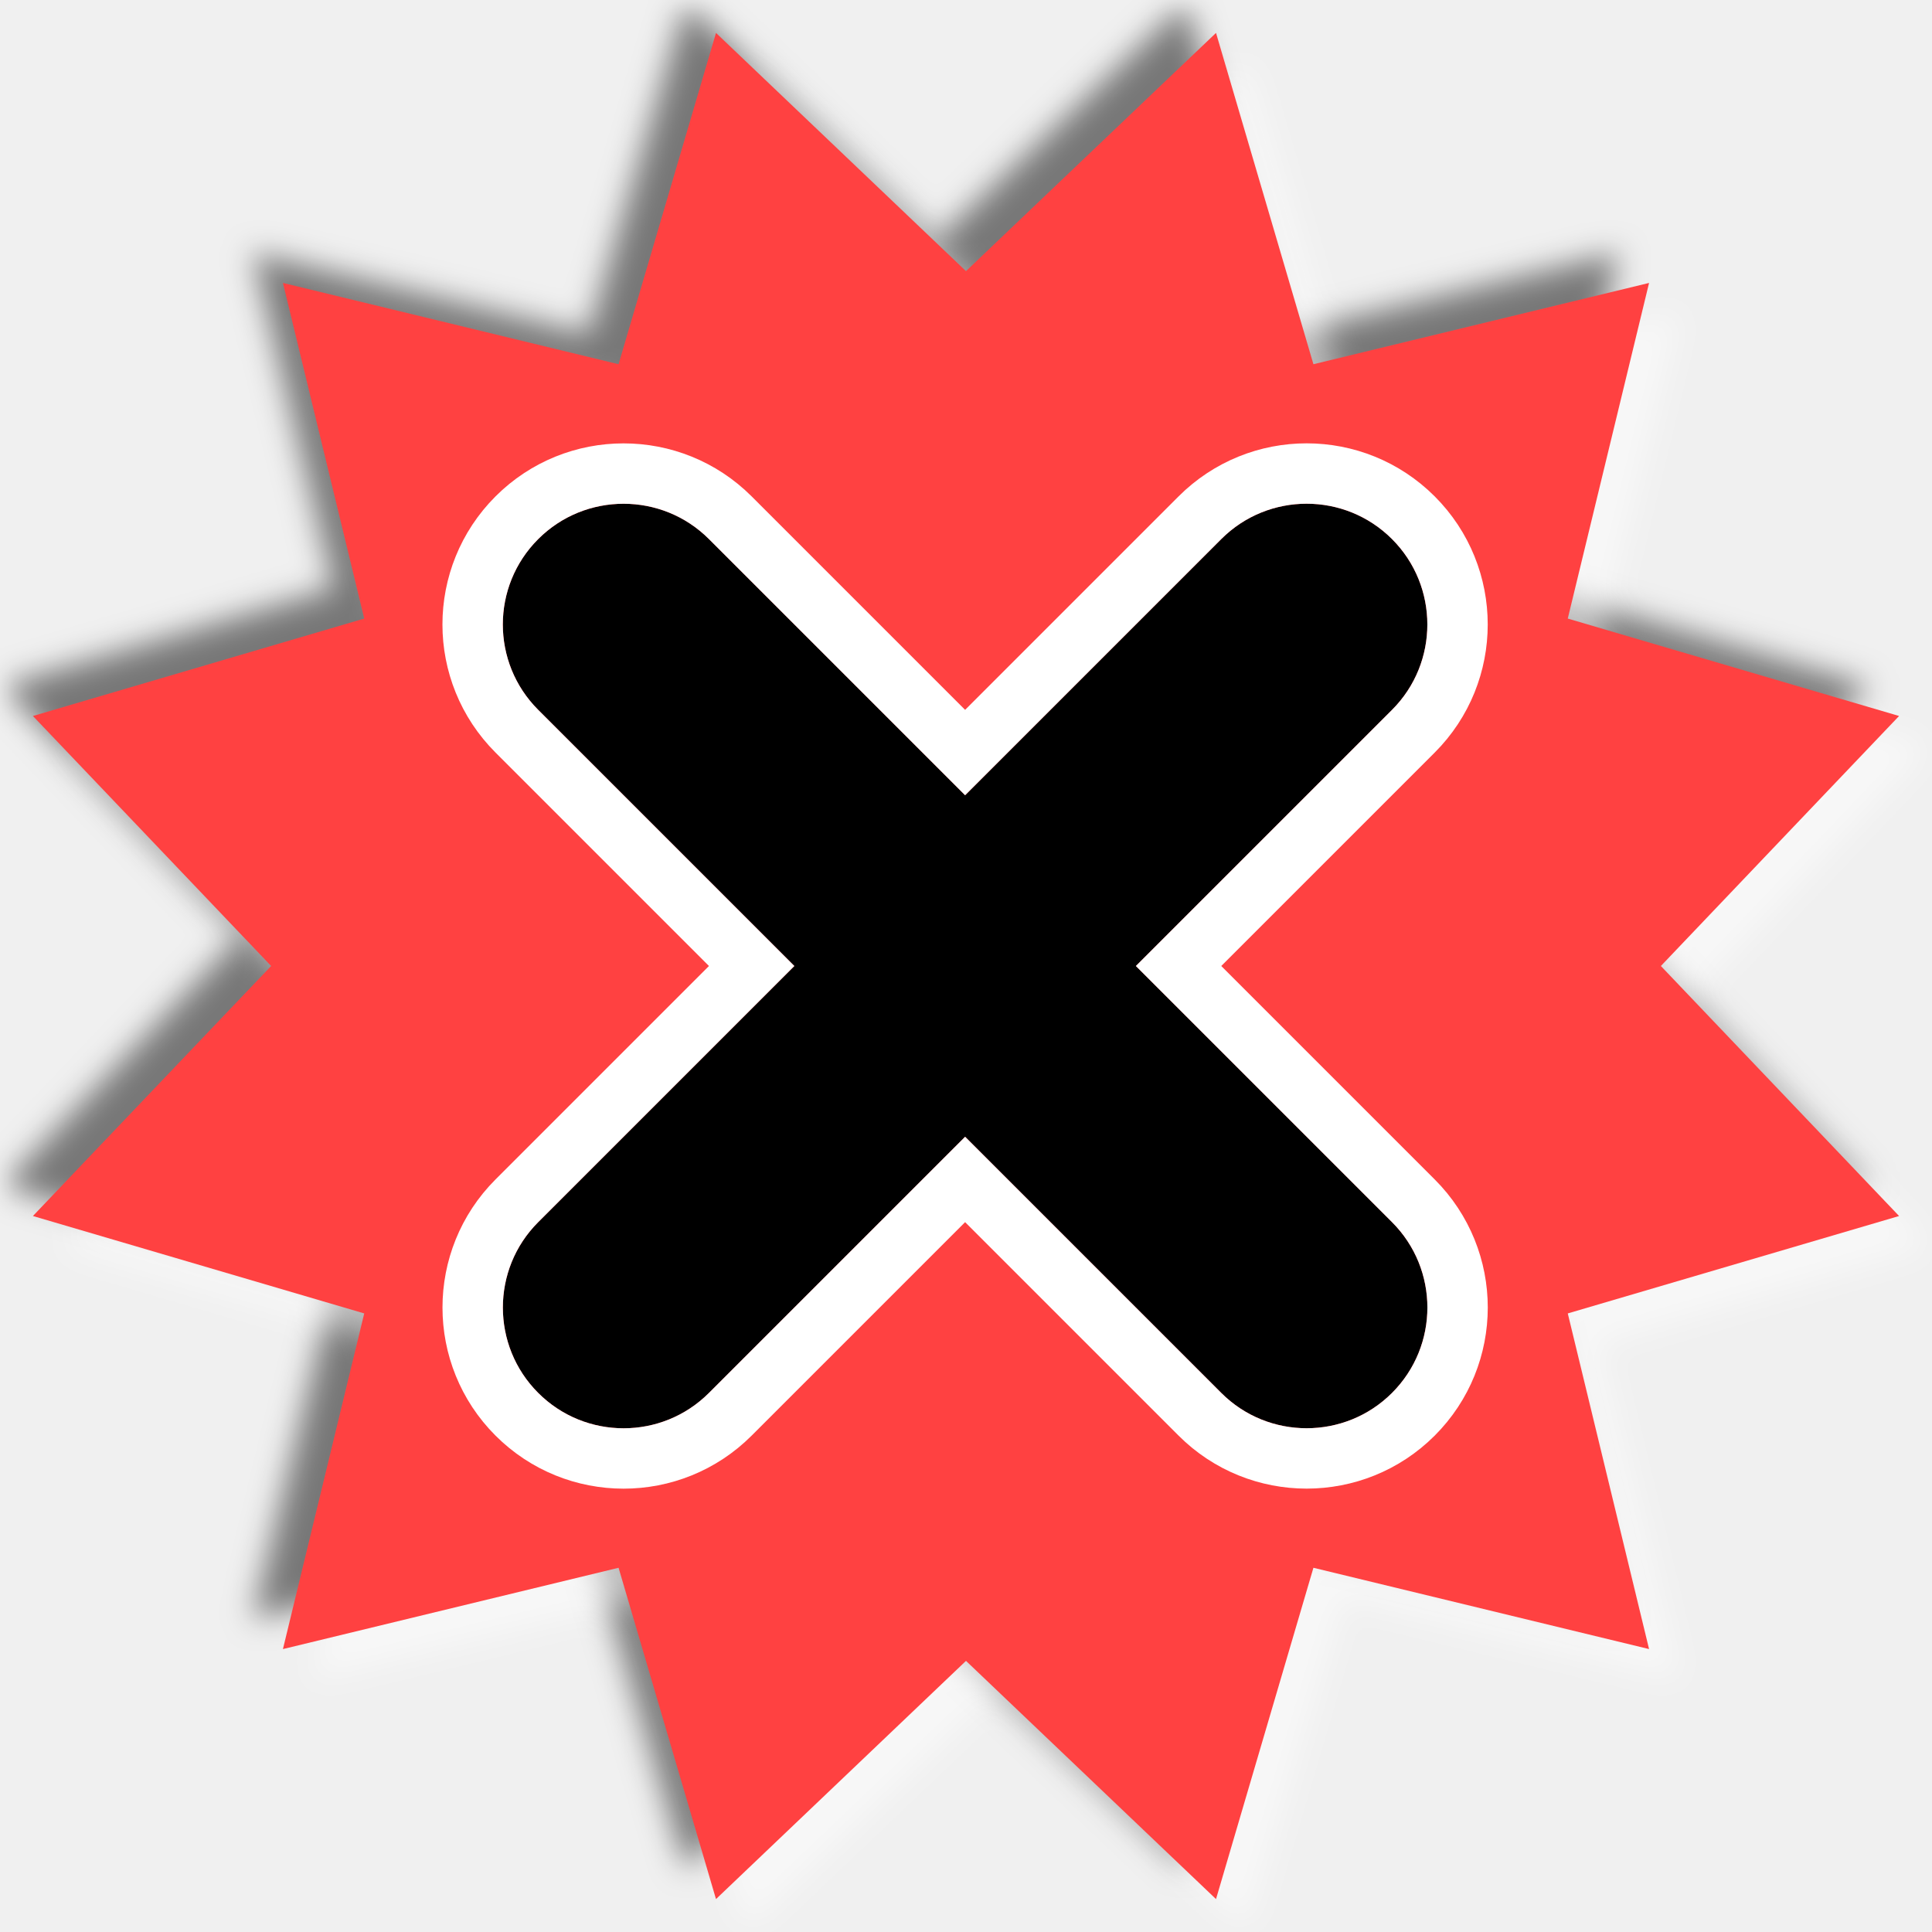
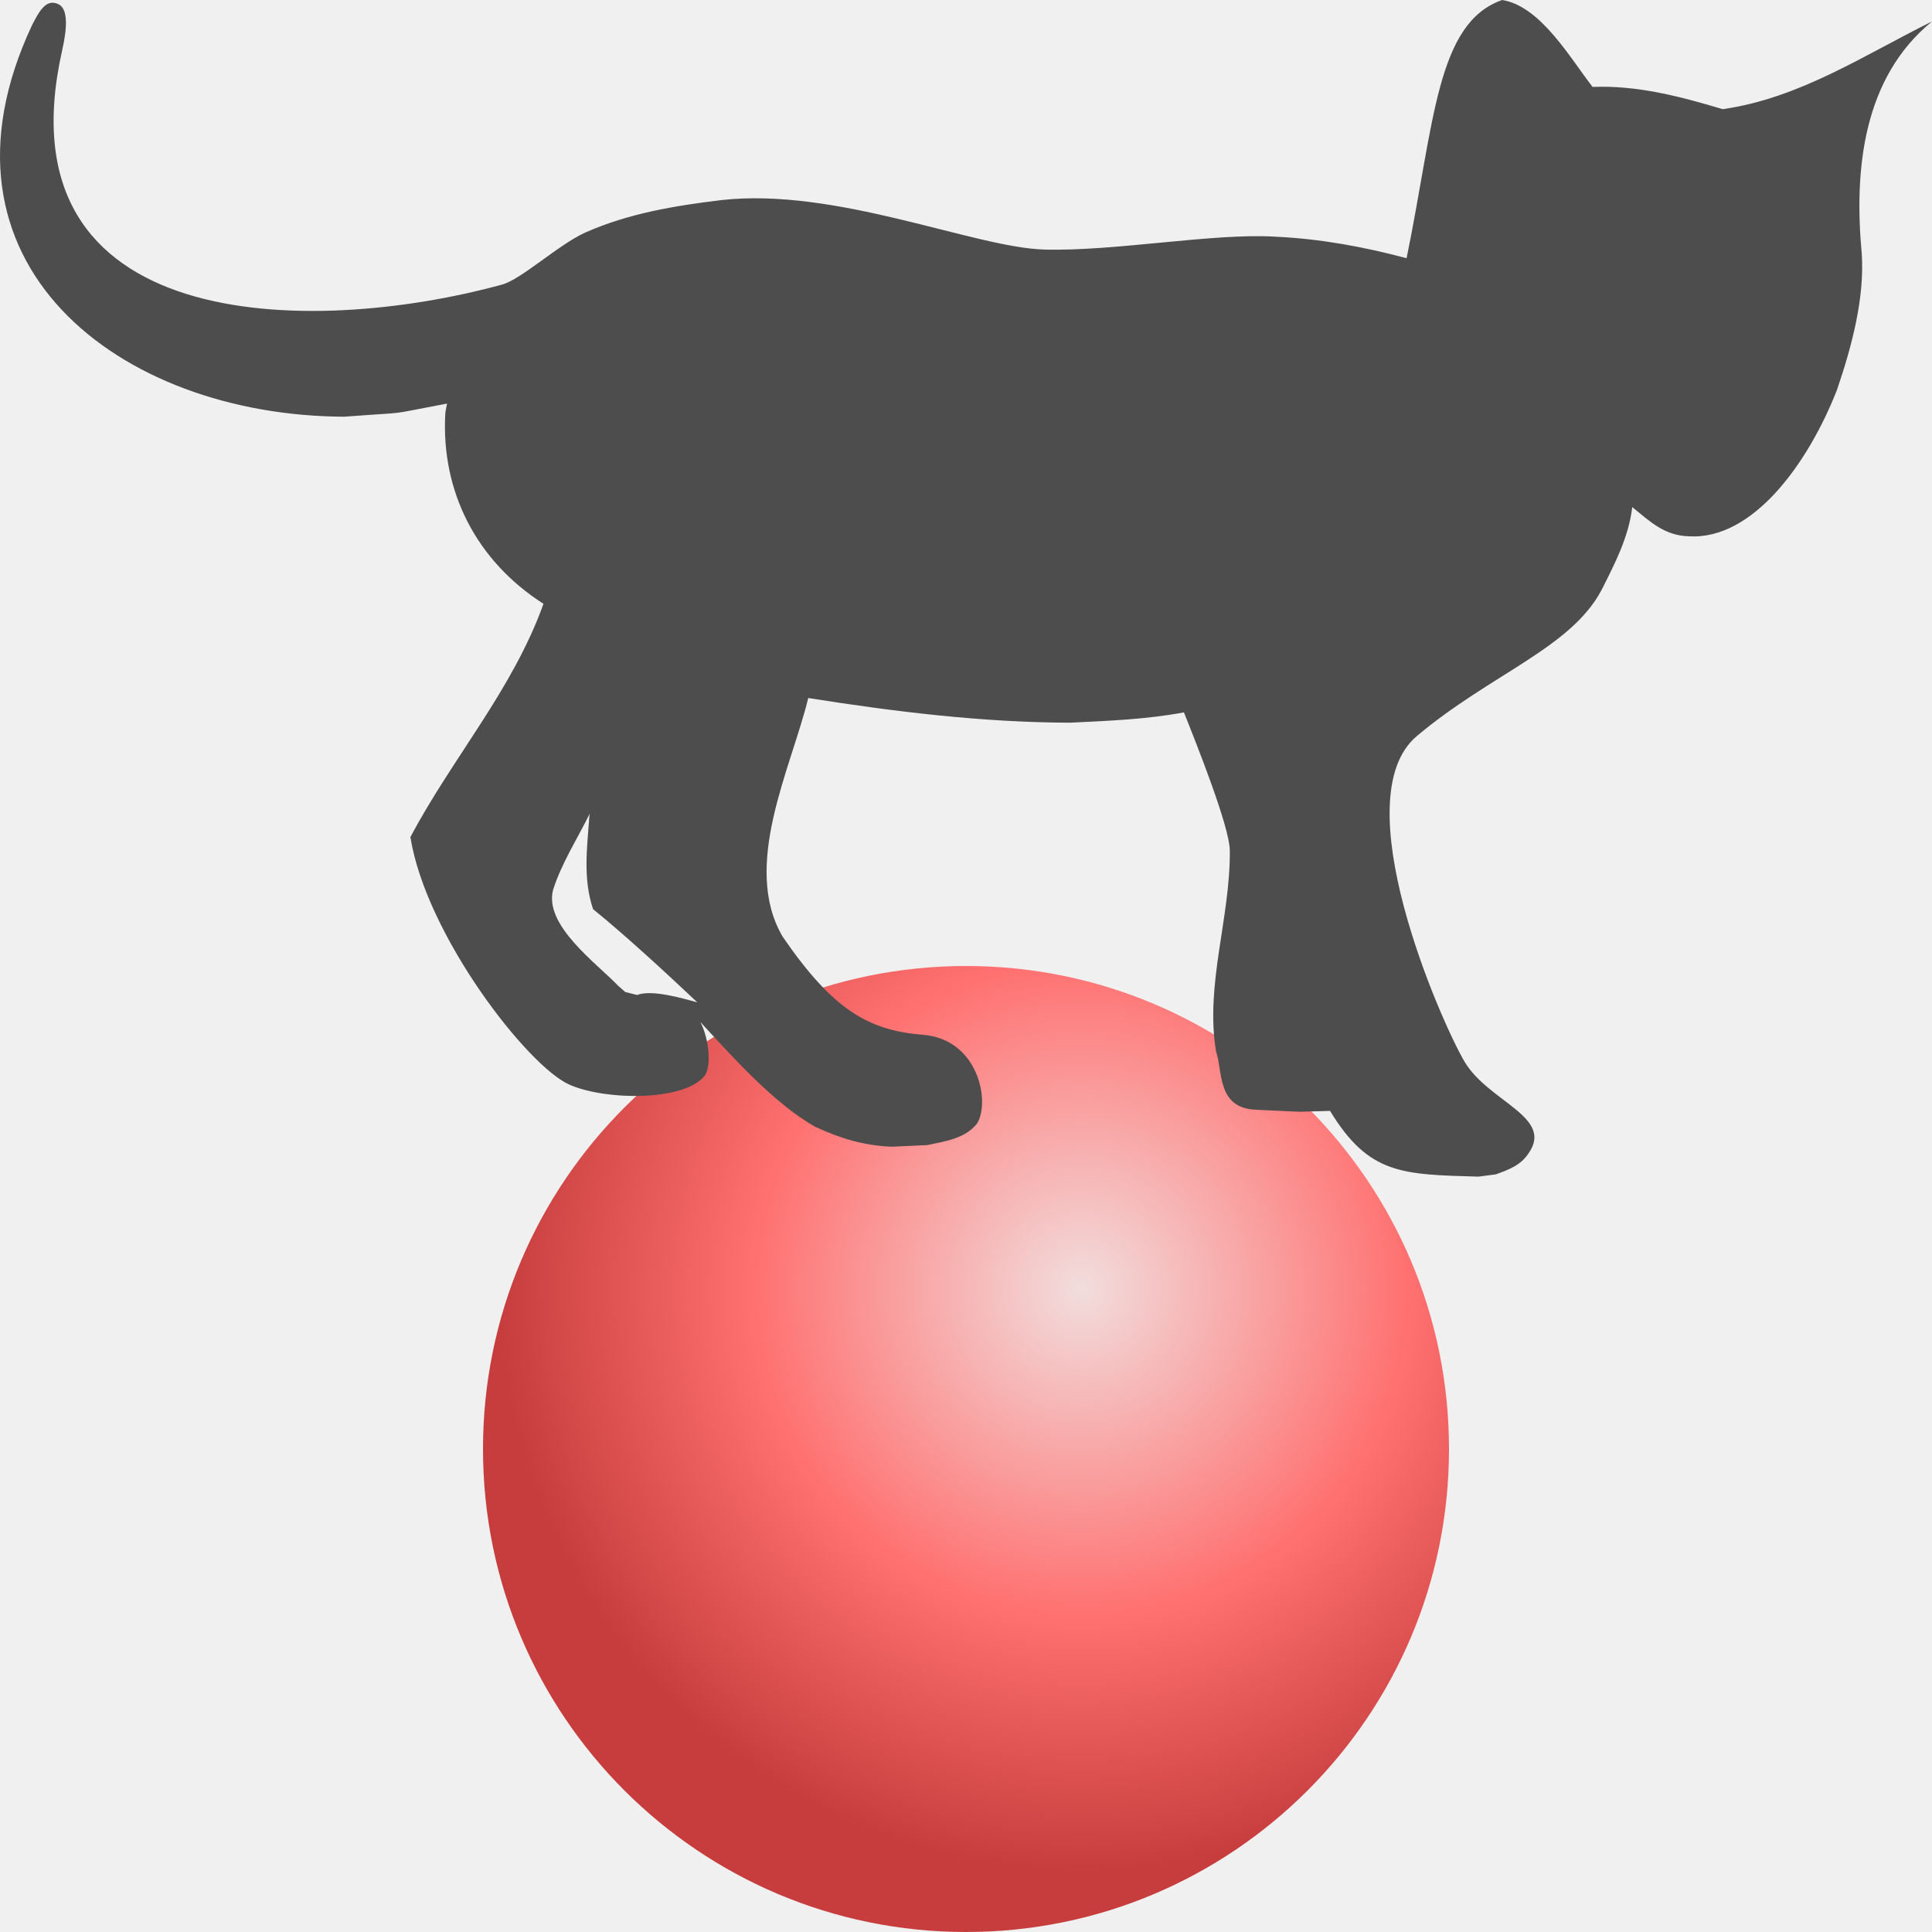
- <svg xmlns="http://www.w3.org/2000/svg" xmlns:xlink="http://www.w3.org/1999/xlink" width="128px" height="128px" viewBox="0 0 128 128" version="1.1">
+ <svg xmlns="http://www.w3.org/2000/svg" width="128px" height="128px" viewBox="0 0 128 128" version="1.1">
  <defs>
-     <polygon id="path-1" points="64 110.037 47.436 125.819 40.982 103.869 18.745 109.255 24.131 87.018 2.181 80.564 17.963 64 2.181 47.436 24.131 40.982 18.745 18.745 40.982 24.131 47.436 2.181 64 17.963 80.564 2.181 87.018 24.131 109.255 18.745 103.869 40.982 125.819 47.436 110.037 64 125.819 80.564 103.869 87.018 109.255 109.255 87.018 103.869 80.564 125.819" />
-     <filter x="-4.7%" y="-4.7%" width="109.4%" height="109.4%" filterUnits="objectBoundingBox" id="filter-2">
-       <feOffset dx="-2" dy="-2" in="SourceAlpha" result="shadowOffsetOuter1" />
-       <feGaussianBlur stdDeviation="1" in="shadowOffsetOuter1" result="shadowBlurOuter1" />
-       <feColorMatrix values="0 0 0 0 0   0 0 0 0 0   0 0 0 0 0  0 0 0 0.5 0" type="matrix" in="shadowBlurOuter1" result="shadowMatrixOuter1" />
-       <feOffset dx="2" dy="2" in="SourceAlpha" result="shadowOffsetOuter2" />
-       <feGaussianBlur stdDeviation="1" in="shadowOffsetOuter2" result="shadowBlurOuter2" />
-       <feColorMatrix values="0 0 0 0 1   0 0 0 0 1   0 0 0 0 1  0 0 0 0.5 0" type="matrix" in="shadowBlurOuter2" result="shadowMatrixOuter2" />
-       <feMerge>
-         <feMergeNode in="shadowMatrixOuter1" />
-         <feMergeNode in="shadowMatrixOuter2" />
-       </feMerge>
-     </filter>
-     <path d="M52.627,64 L35.657,80.971 C32.533,84.095 32.539,89.166 35.657,92.284 C38.781,95.408 43.845,95.41 46.971,92.284 L63.941,75.314 L80.912,92.284 C84.036,95.408 89.108,95.402 92.225,92.284 C95.35,89.16 95.351,84.096 92.225,80.971 L75.255,64 L92.225,47.029 C95.35,43.905 95.343,38.834 92.225,35.716 C89.101,32.592 84.037,32.59 80.912,35.716 L63.941,52.686 L46.971,35.716 C43.846,32.592 38.775,32.598 35.657,35.716 C32.533,38.84 32.531,43.904 35.657,47.029 L52.627,64 Z" id="path-3" />
+     <radialGradient cx="61.879%" cy="33.55%" fx="61.879%" fy="33.55%" r="59.751%" id="radialGradient-1">
+       <stop stop-color="#F2DDDD" offset="0%" />
+       <stop stop-color="#FF7070" offset="56.467%" />
+       <stop stop-color="#C73D3D" offset="100%" />
+     </radialGradient>
  </defs>
  <g id="Page-1" stroke="none" stroke-width="1" fill="none" fill-rule="evenodd">
-     <g id="Star-Copy-3">
-       <use fill="black" fill-opacity="1" filter="url(#filter-2)" xlink:href="#path-1" />
-       <use fill="#FF4141" fill-rule="evenodd" xlink:href="#path-1" />
-     </g>
-     <g id="Combined-Shape">
-       <use fill="#000000" fill-rule="evenodd" xlink:href="#path-3" />
-       <path stroke="#FFFFFF" stroke-width="4" d="M49.799,64 L34.243,79.556 C30.339,83.46 30.342,89.798 34.243,93.698 C38.148,97.604 44.479,97.605 48.385,93.698 L63.941,78.142 L79.497,93.698 C83.401,97.602 89.739,97.599 93.64,93.698 C97.545,89.793 97.546,83.463 93.64,79.556 L78.083,64 L93.64,48.444 C97.543,44.54 97.54,38.202 93.64,34.302 C89.734,30.396 83.404,30.395 79.497,34.302 L63.941,49.858 L48.385,34.302 C44.481,30.398 38.143,30.401 34.243,34.302 C30.337,38.207 30.336,44.537 34.243,48.444 L49.799,64 Z" />
-     </g>
+     <circle id="Oval-237-Copy-3" fill="url(#radialGradient-1)" cx="64" cy="96" r="32" />
+     <path d="M97.95,77.955 C92.906,77.812 90.688,77.825 88.119,73.599 L86.117,73.656 C83.787,73.553 84.758,73.6 83.203,73.522 C80.604,73.421 81.02,70.95 80.563,69.645 C79.832,65.214 81.531,60.76 81.477,56.328 C81.458,54.755 79.233,49.186 78.438,47.196 C75.946,47.665 73.44,47.754 70.911,47.88 C65.083,47.866 59.295,47.152 53.548,46.246 C52.428,50.874 49.099,57.351 51.851,62.054 C55.191,66.919 57.534,68.267 61.167,68.561 C64.8,68.854 65.62,72.957 64.741,74.422 C63.963,75.435 62.596,75.619 61.435,75.864 L59.111,75.973 C57.282,75.912 55.648,75.418 54.019,74.656 C51.298,73.137 48.488,69.978 46.4,67.71 C46.886,68.616 47.176,70.384 46.735,71.207 C45.501,72.956 40.162,72.945 37.717,71.858 C34.939,70.623 28.227,61.954 27.19,55.461 C29.95,50.239 33.972,45.689 36.007,40.003 C31.572,37.172 29.196,32.563 29.505,27.343 L29.616,26.738 C25.252,27.556 27.515,27.252 22.821,27.607 C7.87,27.561 -5.277,17.421 2.126,1.66 C2.607,0.727 3.065,-0.122 3.882,0.284 C4.537,0.609 4.442,1.913 4.113,3.36 C-0.119,22.191 20.564,22.335 33.277,18.85 C34.539,18.505 37.049,16.175 38.787,15.402 C41.629,14.14 44.713,13.628 47.774,13.259 C55.387,12.391 64.537,16.403 69.187,16.534 C73.836,16.665 80.449,15.421 84.509,15.683 C87.455,15.817 90.348,16.349 93.19,17.107 C95.03,8.139 95.16,1.53 99.521,0 C102.081,0.404 104.053,3.894 105.513,5.758 C108.492,5.64 111.322,6.395 114.135,7.232 C119.228,6.509 123.502,3.648 128,1.422 C123.442,5.144 122.824,11.2 123.345,16.8 C123.538,19.706 122.718,22.861 121.703,25.836 C119.804,30.684 116.137,35.793 111.88,35.531 C110.271,35.48 109.337,34.569 108.141,33.596 C107.909,35.567 106.997,37.325 106.118,39.068 C104.088,42.933 98.784,44.636 93.873,48.763 C88.962,52.89 95.444,67.629 97.016,70.315 C98.588,73.001 102.975,73.983 101.273,76.407 C100.752,77.208 99.955,77.494 99.104,77.804 L97.95,77.955 Z M41.427,65.724 L42.206,65.92 C43.185,65.546 45.152,66.124 46.195,66.406 C44.274,64.588 41.379,61.918 39.293,60.235 C38.608,58.197 38.901,56.147 39.048,54.067 L39.077,53.895 C38.255,55.56 37.212,57.179 36.651,58.931 C35.995,61.296 39.568,63.848 40.953,65.31 L41.427,65.724 Z" id="Path-copy-11" fill="#4D4D4D" />
  </g>
</svg>
